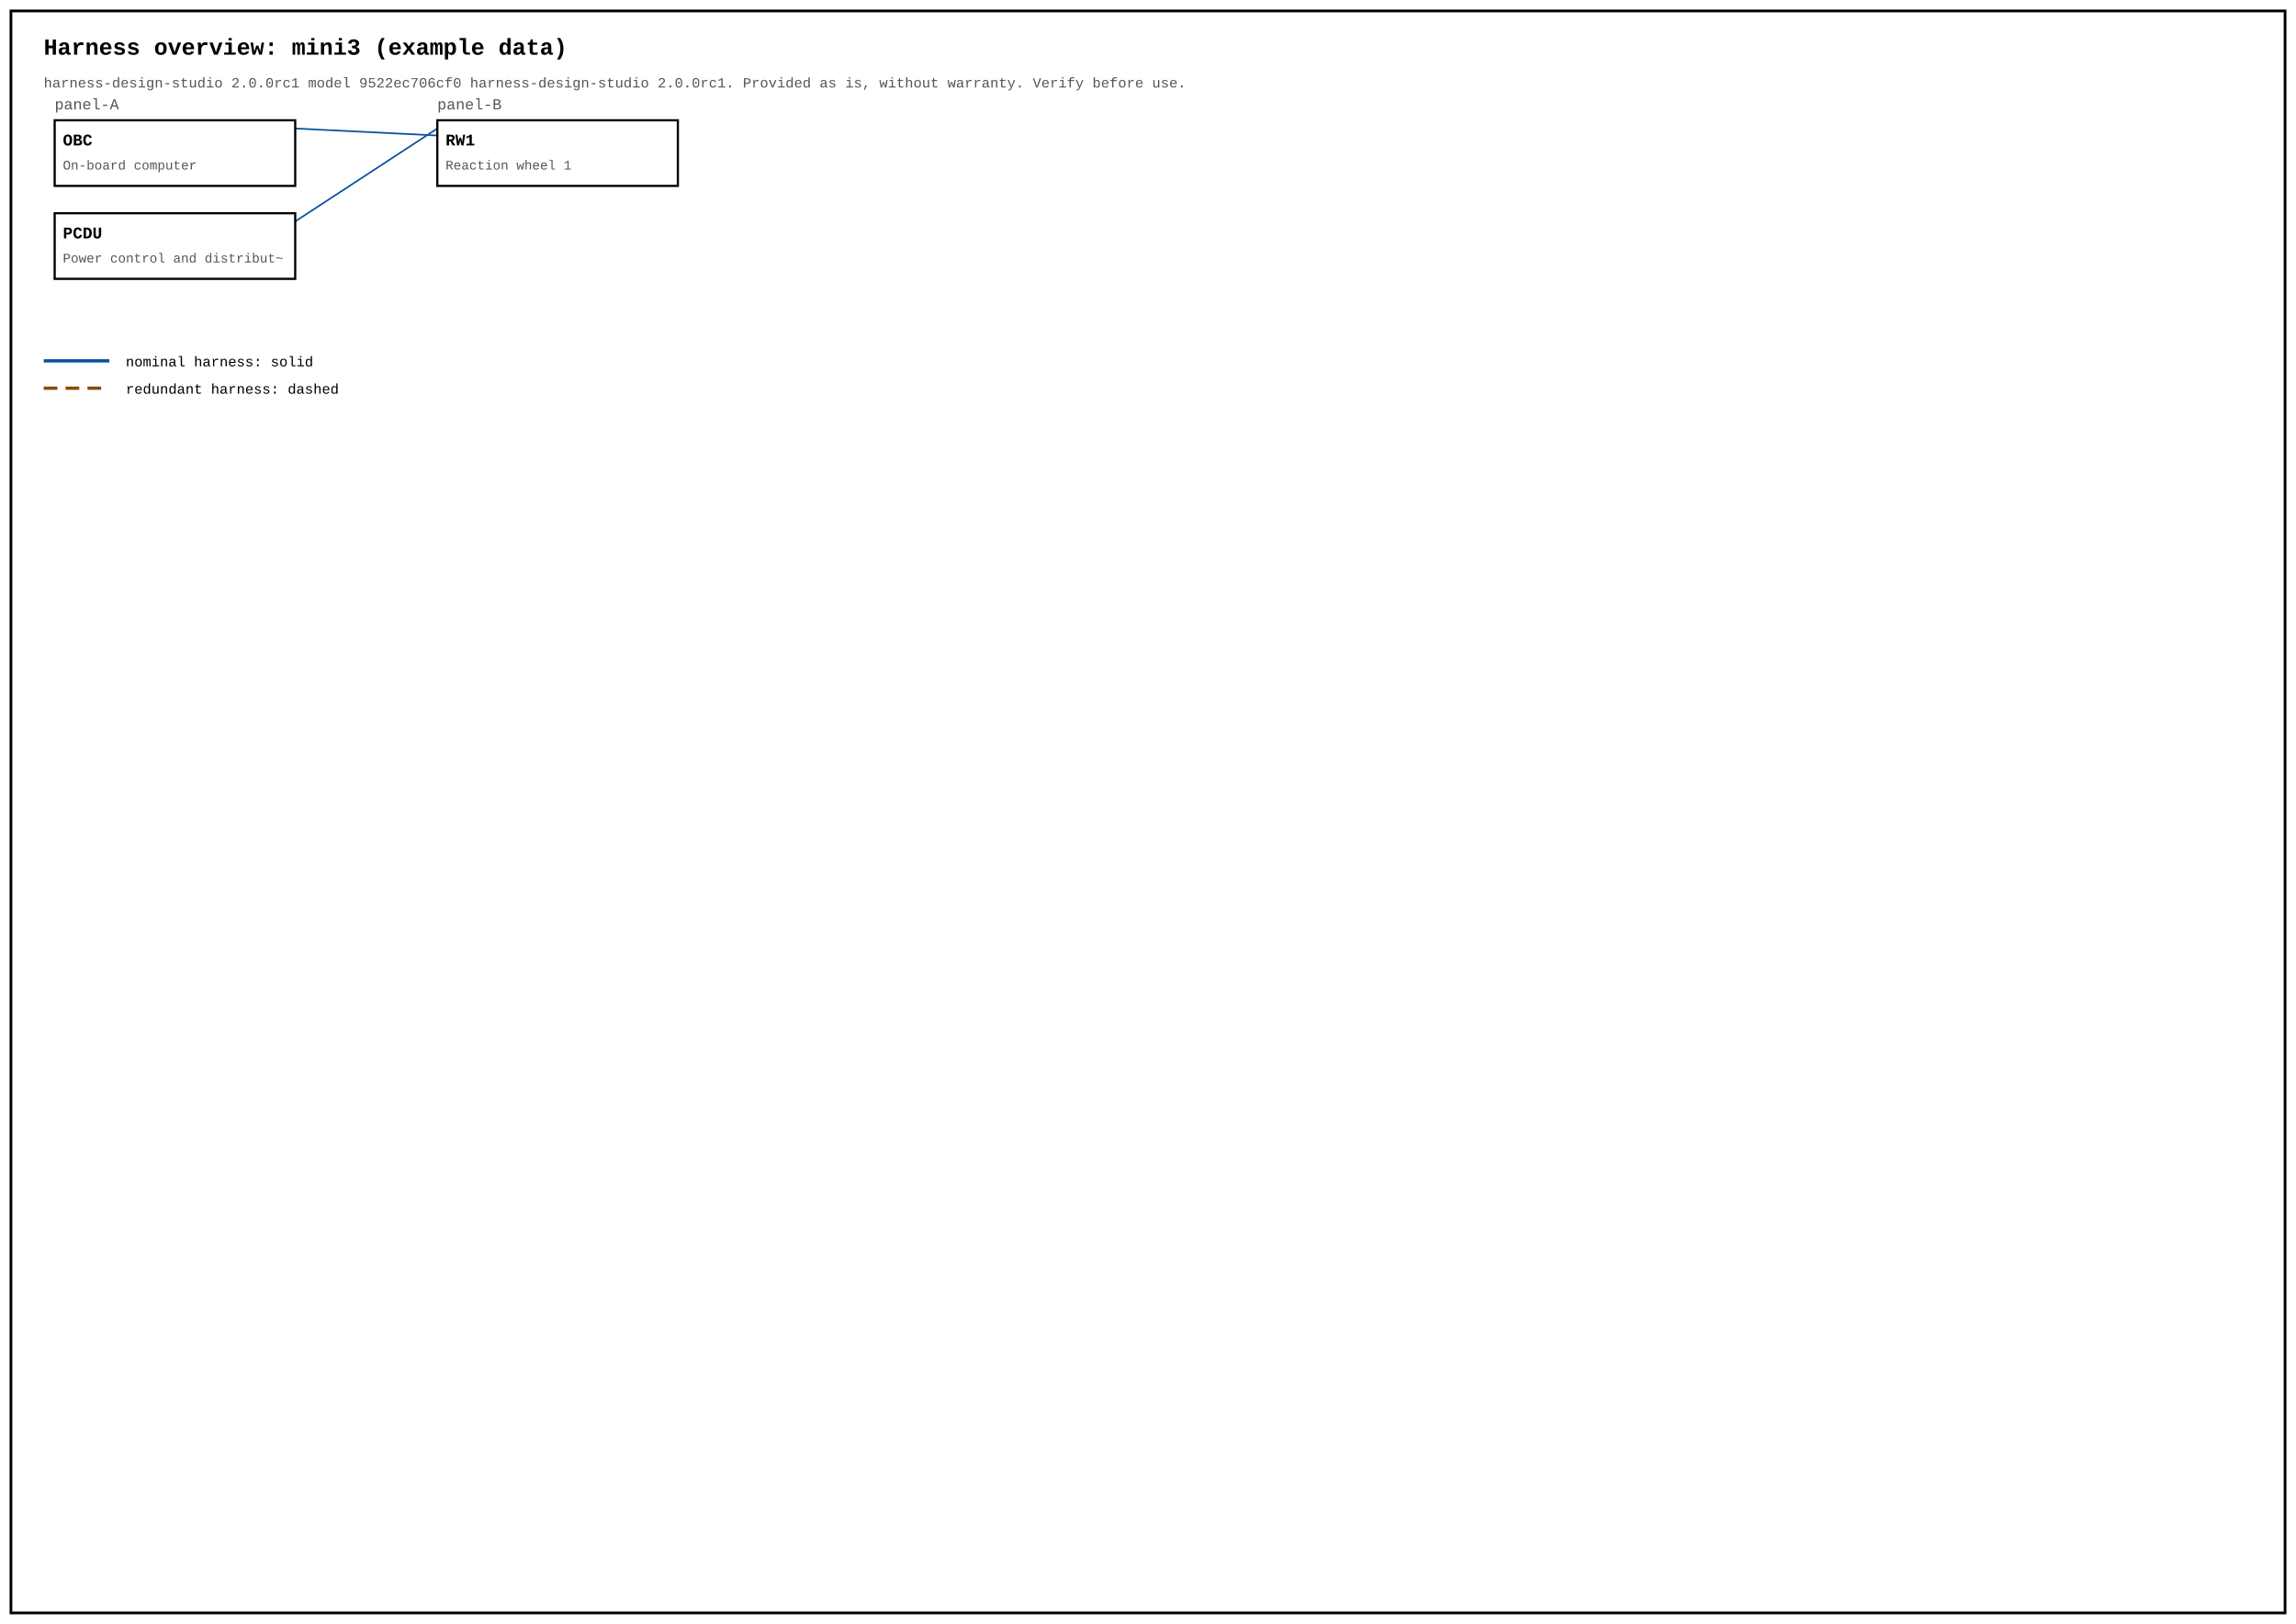
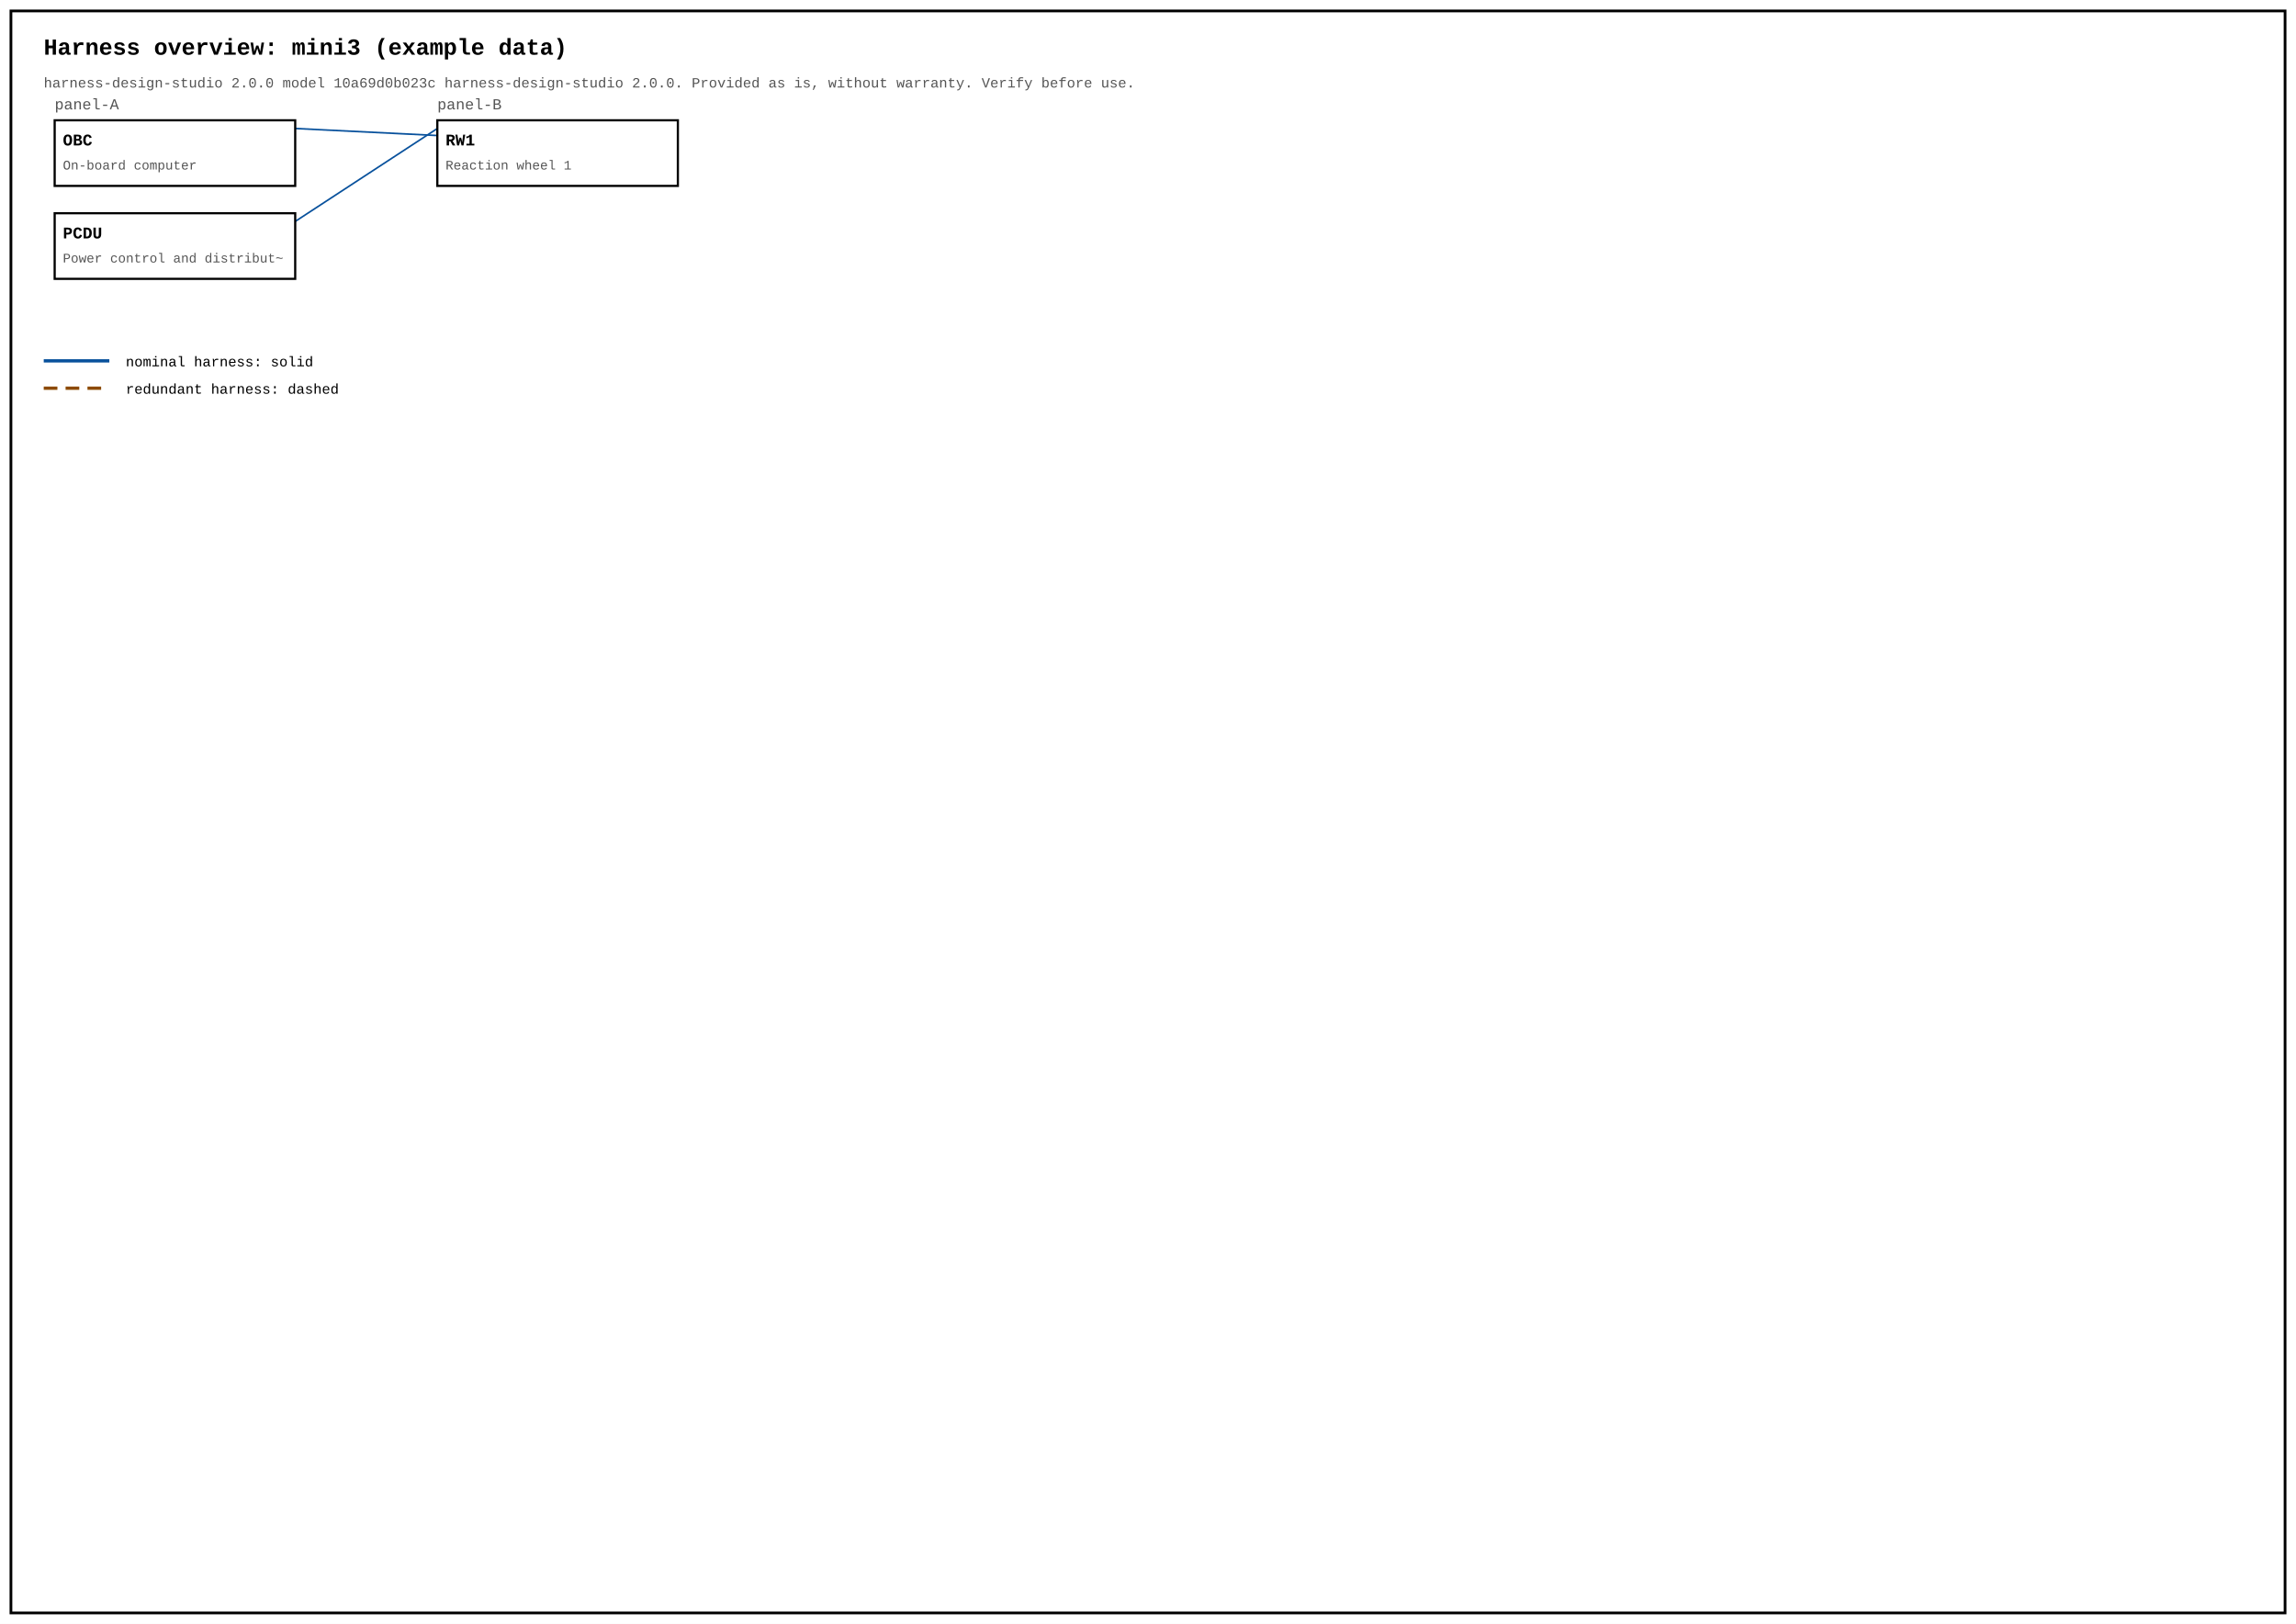
<svg xmlns="http://www.w3.org/2000/svg" width="420mm" height="297mm" viewBox="0 0 420 297" font-family="Courier New, Courier, monospace">
  <rect x="0" y="0" width="420" height="297" fill="#ffffff" />
  <rect x="2" y="2" width="416" height="293" fill="none" stroke="#000000" stroke-width="0.5" />
  <text x="8" y="10" font-size="4.2" font-weight="bold" text-anchor="start" fill="#000000">Harness overview: mini3 (example data)</text>
-   <text x="8" y="16" font-size="2.6" text-anchor="start" fill="#555555">harness-design-studio 2.0.0rc1 model 9522ec706cf0   harness-design-studio 2.0.0rc1. Provided as is, without warranty. Verify before use.</text>
+   <text x="8" y="16" font-size="2.6" text-anchor="start" fill="#555555">harness-design-studio 2.0.0 model 10a69d0b023c   harness-design-studio 2.0.0. Provided as is, without warranty. Verify before use.</text>
  <text x="10" y="20" font-size="2.8" text-anchor="start" fill="#555555">panel-A</text>
  <text x="80" y="20" font-size="2.8" text-anchor="start" fill="#555555">panel-B</text>
  <line x1="54" y1="40.5" x2="80" y2="23.5" stroke="#08519c" stroke-width="0.3" />
  <line x1="54" y1="23.5" x2="80" y2="24.786" stroke="#08519c" stroke-width="0.3" />
  <rect x="10" y="22" width="44" height="12" fill="#ffffff" stroke="#000000" stroke-width="0.4" />
  <text x="11.5" y="26.6" font-size="3" font-weight="bold" text-anchor="start" fill="#000000">OBC</text>
  <text x="11.5" y="31" font-size="2.4" text-anchor="start" fill="#555555">On-board computer</text>
  <rect x="10" y="39" width="44" height="12" fill="#ffffff" stroke="#000000" stroke-width="0.4" />
  <text x="11.5" y="43.6" font-size="3" font-weight="bold" text-anchor="start" fill="#000000">PCDU</text>
  <text x="11.5" y="48" font-size="2.4" text-anchor="start" fill="#555555">Power control and distribut~</text>
  <rect x="80" y="22" width="44" height="12" fill="#ffffff" stroke="#000000" stroke-width="0.4" />
  <text x="81.5" y="26.6" font-size="3" font-weight="bold" text-anchor="start" fill="#000000">RW1</text>
  <text x="81.5" y="31" font-size="2.4" text-anchor="start" fill="#555555">Reaction wheel 1</text>
  <line x1="8" y1="66" x2="20" y2="66" stroke="#08519c" stroke-width="0.6" />
  <text x="23" y="67" font-size="2.6" text-anchor="start" fill="#000000">nominal harness: solid</text>
  <line x1="8" y1="71" x2="20" y2="71" stroke="#8c4a00" stroke-width="0.6" stroke-dasharray="2.5 1.5" />
  <text x="23" y="72" font-size="2.6" text-anchor="start" fill="#000000">redundant harness: dashed</text>
</svg>
